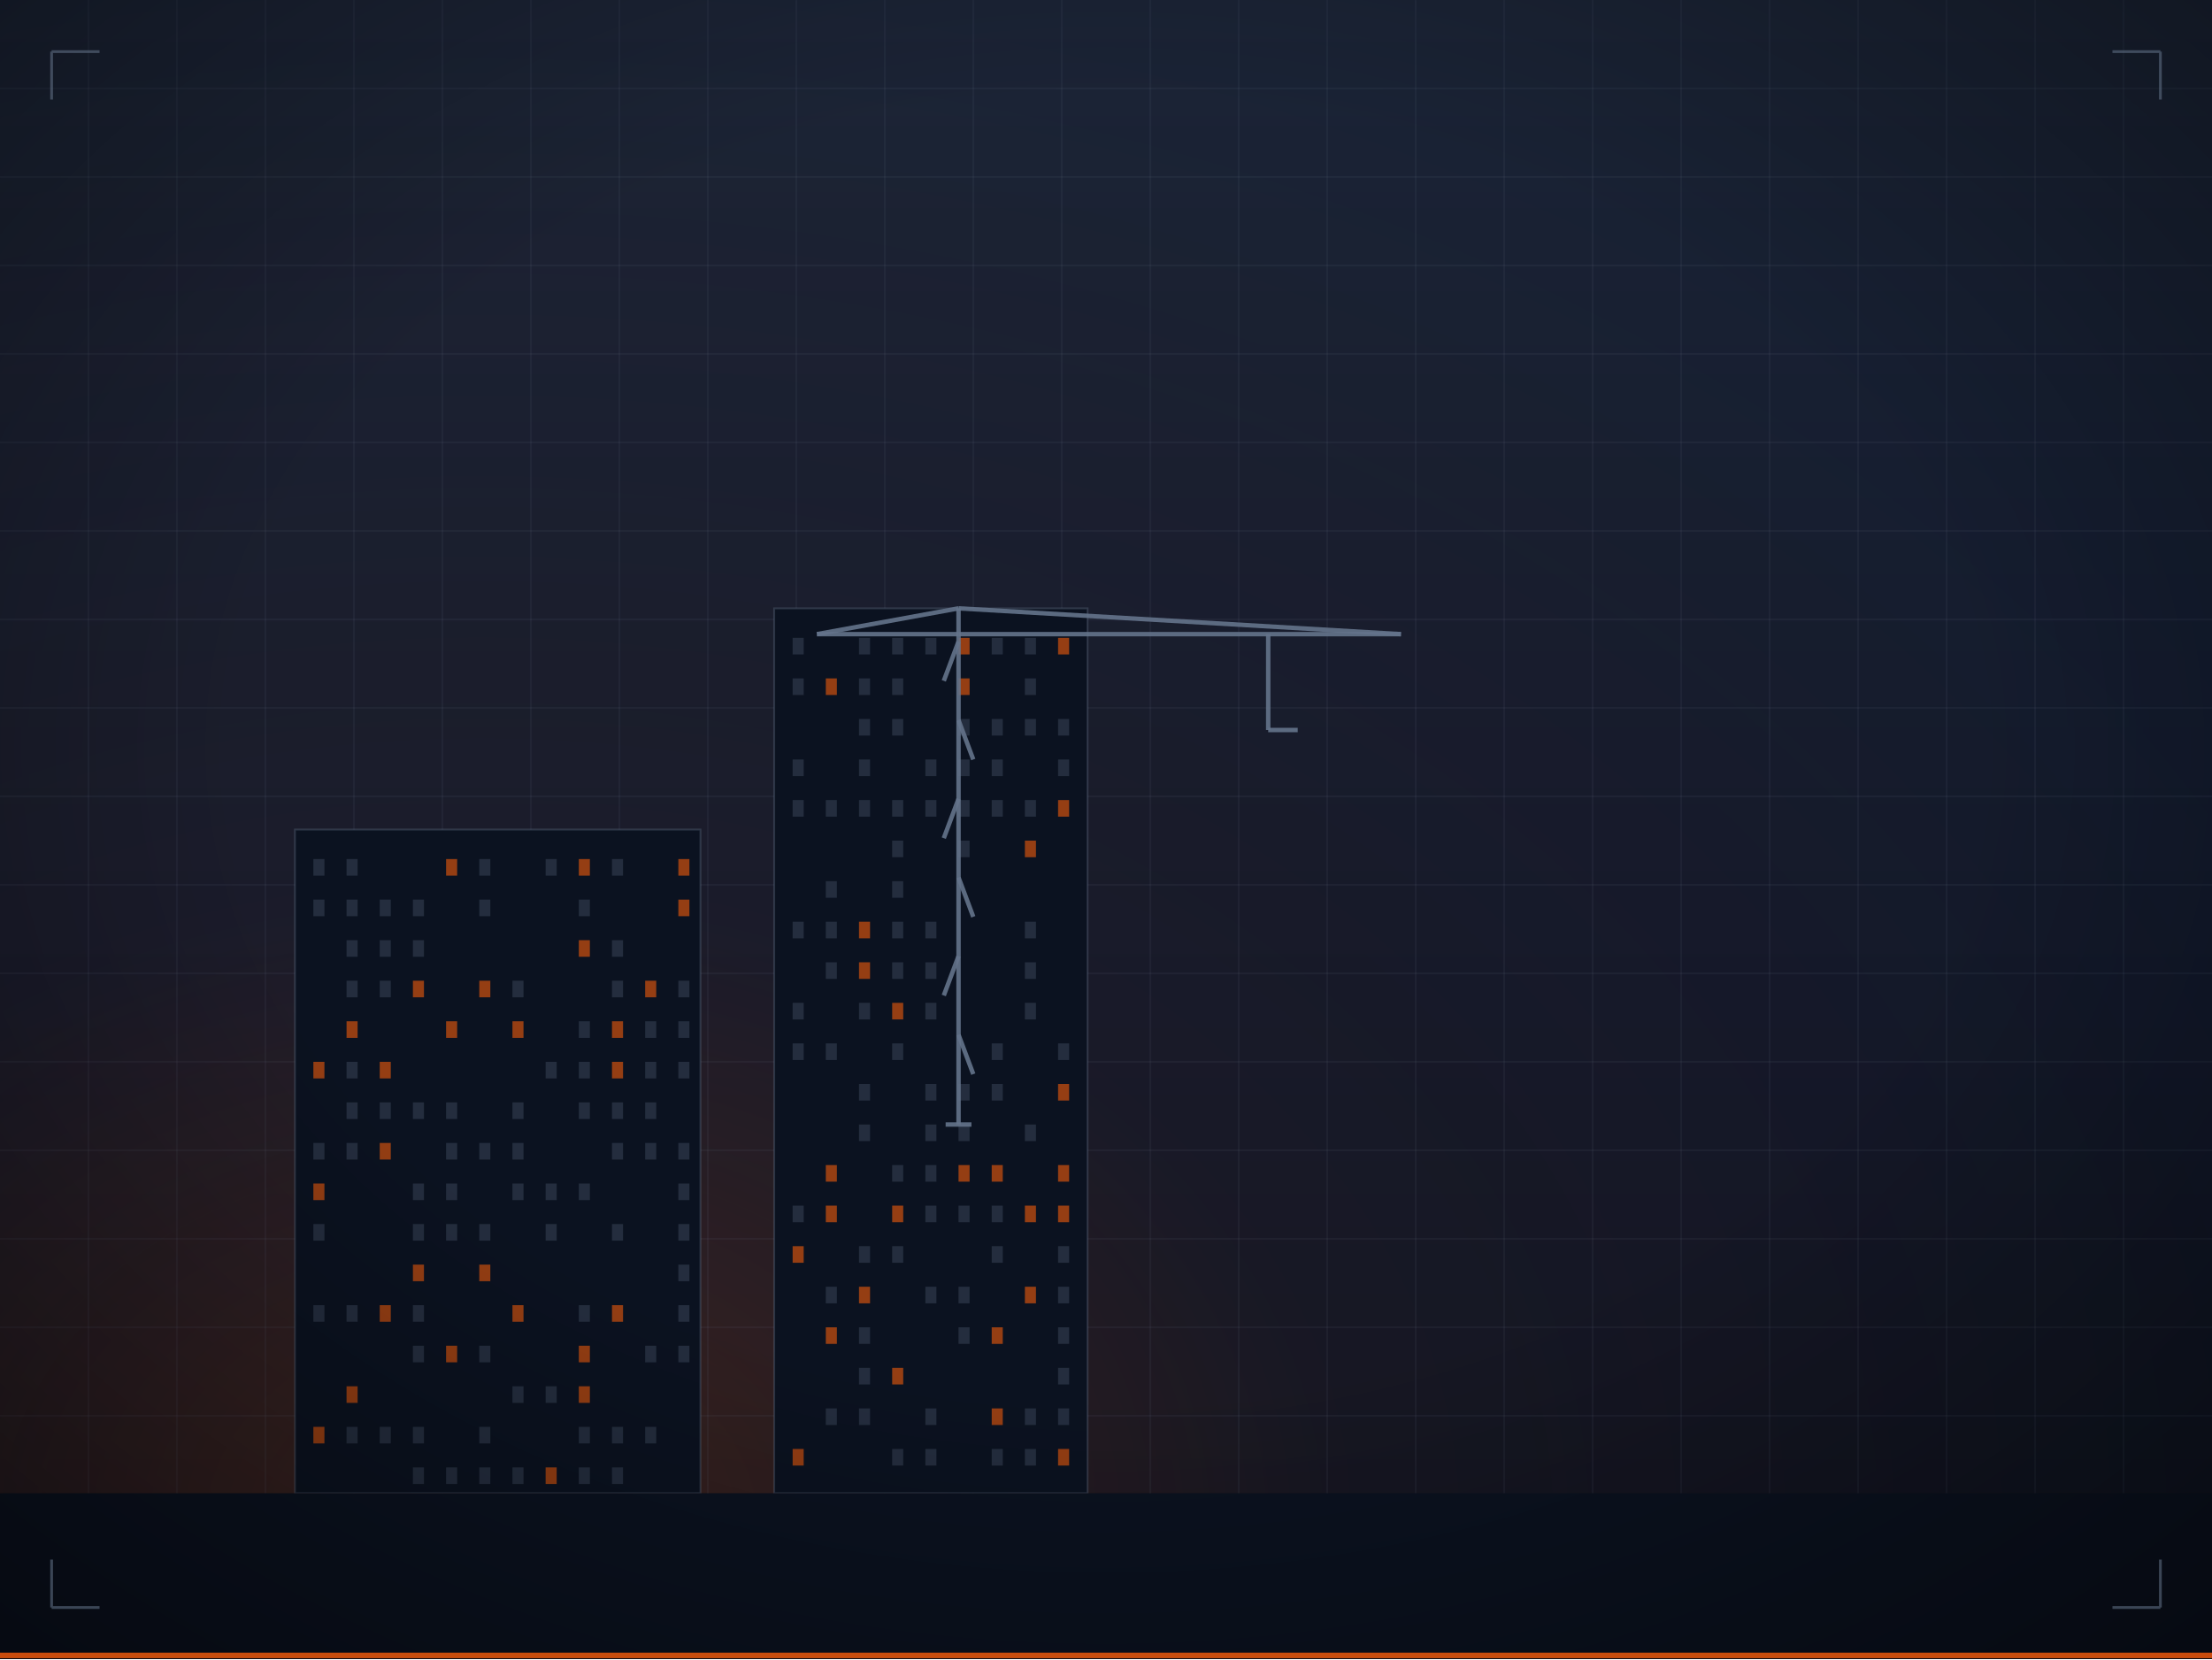
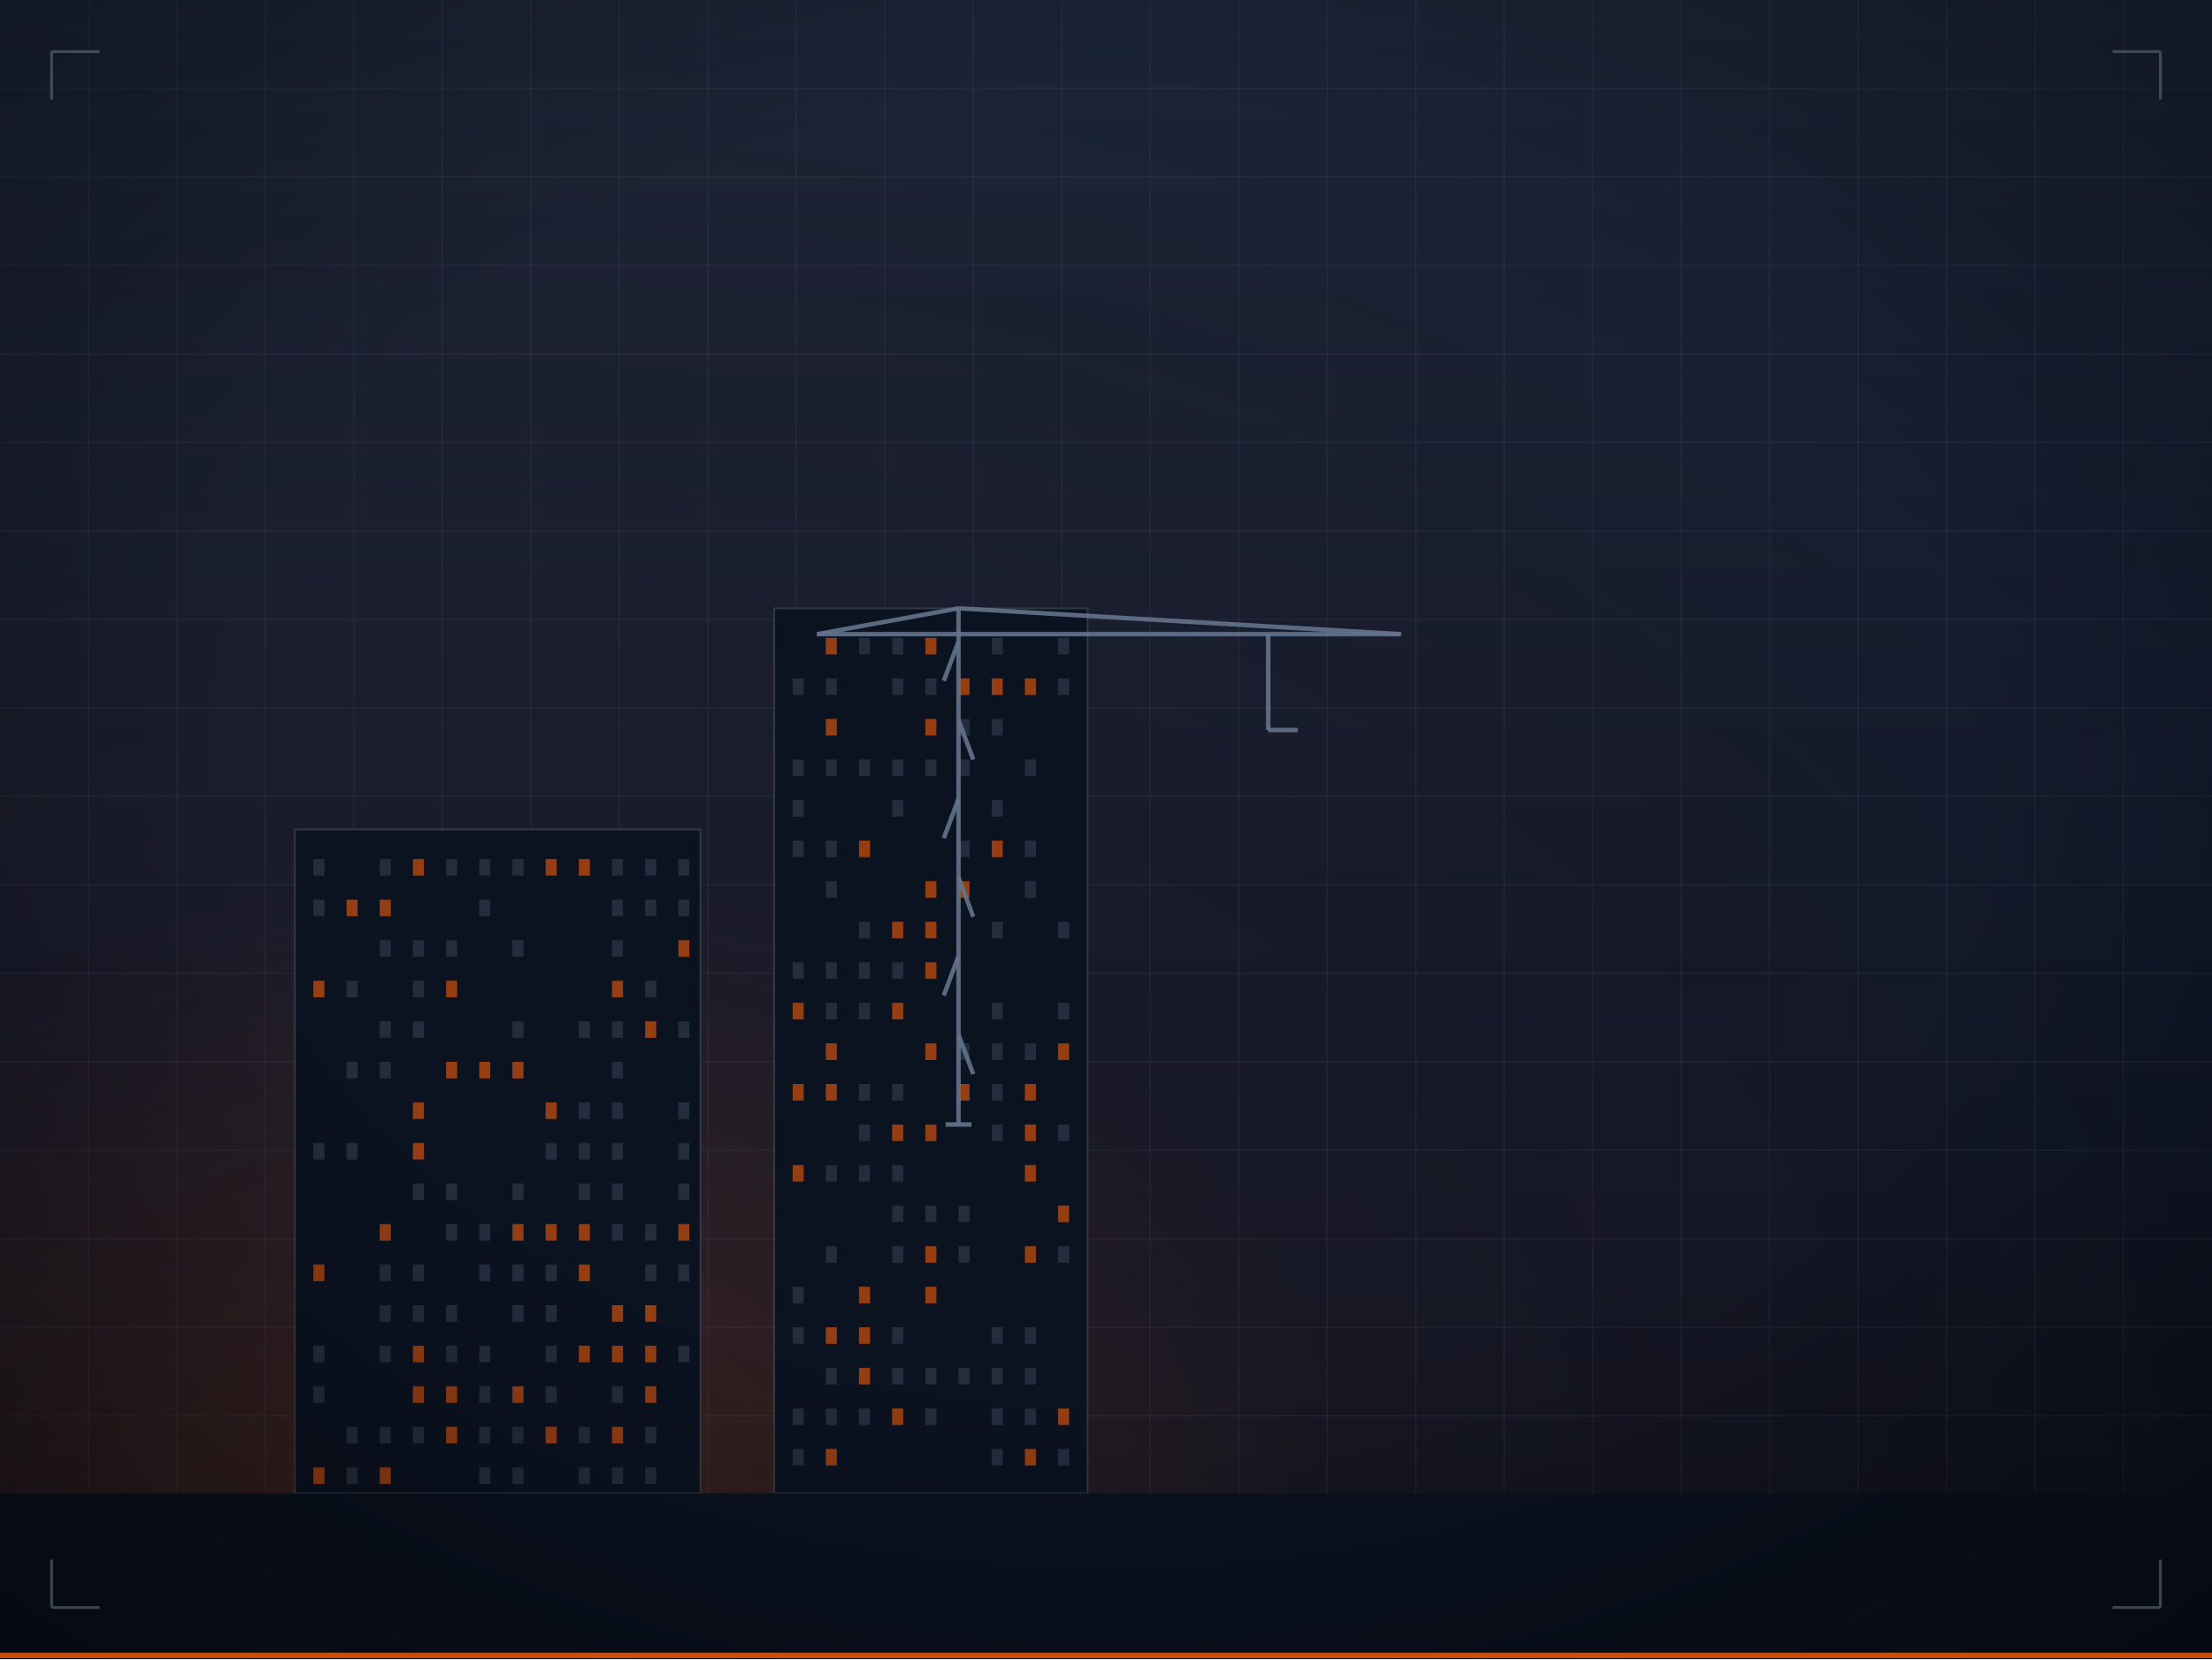
<svg xmlns="http://www.w3.org/2000/svg" width="1200" height="900" viewBox="0 0 1200 900" preserveAspectRatio="xMidYMid slice">
  <defs>
    <linearGradient id="skyt0" x1="0" y1="0" x2="0" y2="1">
      <stop offset="0" stop-color="#1B2436" />
      <stop offset="0.6" stop-color="#0F172A" />
      <stop offset="1" stop-color="#0B1220" />
    </linearGradient>
    <radialGradient id="glowt0" cx="0.22" cy="0.92" r="0.95">
      <stop offset="0" stop-color="#EA580C" stop-opacity="0.22" />
      <stop offset="0.4" stop-color="#EA580C" stop-opacity="0.05" />
      <stop offset="1" stop-color="#EA580C" stop-opacity="0" />
    </radialGradient>
    <radialGradient id="vigt0" cx="0.5" cy="0.45" r="0.78">
      <stop offset="0.5" stop-color="#000000" stop-opacity="0" />
      <stop offset="1" stop-color="#000000" stop-opacity="0.5" />
    </radialGradient>
  </defs>
  <rect width="1200" height="900" fill="url(#skyt0)" />
  <rect width="1200" height="900" fill="url(#glowt0)" />
  <g stroke="#64748B" stroke-opacity="0.1">
    <line x1="48" y1="0" x2="48" y2="900" />
    <line x1="96" y1="0" x2="96" y2="900" />
    <line x1="144" y1="0" x2="144" y2="900" />
    <line x1="192" y1="0" x2="192" y2="900" />
    <line x1="240" y1="0" x2="240" y2="900" />
    <line x1="288" y1="0" x2="288" y2="900" />
    <line x1="336" y1="0" x2="336" y2="900" />
    <line x1="384" y1="0" x2="384" y2="900" />
    <line x1="432" y1="0" x2="432" y2="900" />
    <line x1="480" y1="0" x2="480" y2="900" />
    <line x1="528" y1="0" x2="528" y2="900" />
    <line x1="576" y1="0" x2="576" y2="900" />
    <line x1="624" y1="0" x2="624" y2="900" />
    <line x1="672" y1="0" x2="672" y2="900" />
    <line x1="720" y1="0" x2="720" y2="900" />
    <line x1="768" y1="0" x2="768" y2="900" />
    <line x1="816" y1="0" x2="816" y2="900" />
    <line x1="864" y1="0" x2="864" y2="900" />
    <line x1="912" y1="0" x2="912" y2="900" />
    <line x1="960" y1="0" x2="960" y2="900" />
    <line x1="1008" y1="0" x2="1008" y2="900" />
    <line x1="1056" y1="0" x2="1056" y2="900" />
    <line x1="1104" y1="0" x2="1104" y2="900" />
    <line x1="1152" y1="0" x2="1152" y2="900" />
    <line x1="0" y1="48" x2="1200" y2="48" />
    <line x1="0" y1="96" x2="1200" y2="96" />
    <line x1="0" y1="144" x2="1200" y2="144" />
    <line x1="0" y1="192" x2="1200" y2="192" />
    <line x1="0" y1="240" x2="1200" y2="240" />
    <line x1="0" y1="288" x2="1200" y2="288" />
    <line x1="0" y1="336" x2="1200" y2="336" />
    <line x1="0" y1="384" x2="1200" y2="384" />
    <line x1="0" y1="432" x2="1200" y2="432" />
    <line x1="0" y1="480" x2="1200" y2="480" />
    <line x1="0" y1="528" x2="1200" y2="528" />
    <line x1="0" y1="576" x2="1200" y2="576" />
    <line x1="0" y1="624" x2="1200" y2="624" />
    <line x1="0" y1="672" x2="1200" y2="672" />
    <line x1="0" y1="720" x2="1200" y2="720" />
    <line x1="0" y1="768" x2="1200" y2="768" />
    <line x1="0" y1="816" x2="1200" y2="816" />
    <line x1="0" y1="864" x2="1200" y2="864" />
  </g>
  <g opacity="1">
    <rect x="160" y="450" width="220" height="360" fill="#0B1220" stroke="#64748B" stroke-opacity="0.35" />
    <rect x="170" y="466" width="6" height="9" fill="#64748B" opacity="0.28" />
-     <rect x="188" y="466" width="6" height="9" fill="#64748B" opacity="0.28" />
-     <rect x="242" y="466" width="6" height="9" fill="#EA580C" opacity="0.62" />
+     <rect x="206" y="466" width="6" height="9" fill="#64748B" opacity="0.28" />
+     <rect x="224" y="466" width="6" height="9" fill="#EA580C" opacity="0.62" />
+     <rect x="242" y="466" width="6" height="9" fill="#64748B" opacity="0.28" />
    <rect x="260" y="466" width="6" height="9" fill="#64748B" opacity="0.28" />
-     <rect x="296" y="466" width="6" height="9" fill="#64748B" opacity="0.28" />
+     <rect x="278" y="466" width="6" height="9" fill="#64748B" opacity="0.28" />
+     <rect x="296" y="466" width="6" height="9" fill="#EA580C" opacity="0.62" />
    <rect x="314" y="466" width="6" height="9" fill="#EA580C" opacity="0.62" />
    <rect x="332" y="466" width="6" height="9" fill="#64748B" opacity="0.28" />
-     <rect x="368" y="466" width="6" height="9" fill="#EA580C" opacity="0.62" />
+     <rect x="350" y="466" width="6" height="9" fill="#64748B" opacity="0.28" />
+     <rect x="368" y="466" width="6" height="9" fill="#64748B" opacity="0.28" />
    <rect x="170" y="488" width="6" height="9" fill="#64748B" opacity="0.28" />
-     <rect x="188" y="488" width="6" height="9" fill="#64748B" opacity="0.28" />
-     <rect x="206" y="488" width="6" height="9" fill="#64748B" opacity="0.28" />
-     <rect x="224" y="488" width="6" height="9" fill="#64748B" opacity="0.28" />
+     <rect x="188" y="488" width="6" height="9" fill="#EA580C" opacity="0.62" />
+     <rect x="206" y="488" width="6" height="9" fill="#EA580C" opacity="0.62" />
    <rect x="260" y="488" width="6" height="9" fill="#64748B" opacity="0.28" />
-     <rect x="314" y="488" width="6" height="9" fill="#64748B" opacity="0.28" />
-     <rect x="368" y="488" width="6" height="9" fill="#EA580C" opacity="0.62" />
-     <rect x="188" y="510" width="6" height="9" fill="#64748B" opacity="0.28" />
+     <rect x="332" y="488" width="6" height="9" fill="#64748B" opacity="0.28" />
+     <rect x="350" y="488" width="6" height="9" fill="#64748B" opacity="0.28" />
+     <rect x="368" y="488" width="6" height="9" fill="#64748B" opacity="0.28" />
    <rect x="206" y="510" width="6" height="9" fill="#64748B" opacity="0.28" />
    <rect x="224" y="510" width="6" height="9" fill="#64748B" opacity="0.28" />
-     <rect x="314" y="510" width="6" height="9" fill="#EA580C" opacity="0.62" />
+     <rect x="242" y="510" width="6" height="9" fill="#64748B" opacity="0.28" />
+     <rect x="278" y="510" width="6" height="9" fill="#64748B" opacity="0.28" />
    <rect x="332" y="510" width="6" height="9" fill="#64748B" opacity="0.28" />
+     <rect x="368" y="510" width="6" height="9" fill="#EA580C" opacity="0.62" />
+     <rect x="170" y="532" width="6" height="9" fill="#EA580C" opacity="0.62" />
    <rect x="188" y="532" width="6" height="9" fill="#64748B" opacity="0.28" />
-     <rect x="206" y="532" width="6" height="9" fill="#64748B" opacity="0.28" />
-     <rect x="224" y="532" width="6" height="9" fill="#EA580C" opacity="0.62" />
-     <rect x="260" y="532" width="6" height="9" fill="#EA580C" opacity="0.62" />
-     <rect x="278" y="532" width="6" height="9" fill="#64748B" opacity="0.28" />
-     <rect x="332" y="532" width="6" height="9" fill="#64748B" opacity="0.28" />
-     <rect x="350" y="532" width="6" height="9" fill="#EA580C" opacity="0.62" />
-     <rect x="368" y="532" width="6" height="9" fill="#64748B" opacity="0.28" />
-     <rect x="188" y="554" width="6" height="9" fill="#EA580C" opacity="0.62" />
-     <rect x="242" y="554" width="6" height="9" fill="#EA580C" opacity="0.62" />
-     <rect x="278" y="554" width="6" height="9" fill="#EA580C" opacity="0.62" />
+     <rect x="224" y="532" width="6" height="9" fill="#64748B" opacity="0.28" />
+     <rect x="242" y="532" width="6" height="9" fill="#EA580C" opacity="0.62" />
+     <rect x="332" y="532" width="6" height="9" fill="#EA580C" opacity="0.62" />
+     <rect x="350" y="532" width="6" height="9" fill="#64748B" opacity="0.28" />
+     <rect x="206" y="554" width="6" height="9" fill="#64748B" opacity="0.28" />
+     <rect x="224" y="554" width="6" height="9" fill="#64748B" opacity="0.28" />
+     <rect x="278" y="554" width="6" height="9" fill="#64748B" opacity="0.28" />
    <rect x="314" y="554" width="6" height="9" fill="#64748B" opacity="0.28" />
-     <rect x="332" y="554" width="6" height="9" fill="#EA580C" opacity="0.62" />
-     <rect x="350" y="554" width="6" height="9" fill="#64748B" opacity="0.28" />
+     <rect x="332" y="554" width="6" height="9" fill="#64748B" opacity="0.28" />
+     <rect x="350" y="554" width="6" height="9" fill="#EA580C" opacity="0.62" />
    <rect x="368" y="554" width="6" height="9" fill="#64748B" opacity="0.28" />
-     <rect x="170" y="576" width="6" height="9" fill="#EA580C" opacity="0.62" />
    <rect x="188" y="576" width="6" height="9" fill="#64748B" opacity="0.28" />
-     <rect x="206" y="576" width="6" height="9" fill="#EA580C" opacity="0.62" />
-     <rect x="296" y="576" width="6" height="9" fill="#64748B" opacity="0.28" />
-     <rect x="314" y="576" width="6" height="9" fill="#64748B" opacity="0.28" />
-     <rect x="332" y="576" width="6" height="9" fill="#EA580C" opacity="0.62" />
-     <rect x="350" y="576" width="6" height="9" fill="#64748B" opacity="0.28" />
-     <rect x="368" y="576" width="6" height="9" fill="#64748B" opacity="0.28" />
-     <rect x="188" y="598" width="6" height="9" fill="#64748B" opacity="0.28" />
-     <rect x="206" y="598" width="6" height="9" fill="#64748B" opacity="0.28" />
-     <rect x="224" y="598" width="6" height="9" fill="#64748B" opacity="0.28" />
-     <rect x="242" y="598" width="6" height="9" fill="#64748B" opacity="0.28" />
-     <rect x="278" y="598" width="6" height="9" fill="#64748B" opacity="0.28" />
+     <rect x="206" y="576" width="6" height="9" fill="#64748B" opacity="0.28" />
+     <rect x="242" y="576" width="6" height="9" fill="#EA580C" opacity="0.62" />
+     <rect x="260" y="576" width="6" height="9" fill="#EA580C" opacity="0.62" />
+     <rect x="278" y="576" width="6" height="9" fill="#EA580C" opacity="0.62" />
+     <rect x="332" y="576" width="6" height="9" fill="#64748B" opacity="0.28" />
+     <rect x="224" y="598" width="6" height="9" fill="#EA580C" opacity="0.62" />
+     <rect x="296" y="598" width="6" height="9" fill="#EA580C" opacity="0.62" />
    <rect x="314" y="598" width="6" height="9" fill="#64748B" opacity="0.28" />
    <rect x="332" y="598" width="6" height="9" fill="#64748B" opacity="0.28" />
-     <rect x="350" y="598" width="6" height="9" fill="#64748B" opacity="0.28" />
+     <rect x="368" y="598" width="6" height="9" fill="#64748B" opacity="0.28" />
    <rect x="170" y="620" width="6" height="9" fill="#64748B" opacity="0.28" />
    <rect x="188" y="620" width="6" height="9" fill="#64748B" opacity="0.28" />
-     <rect x="206" y="620" width="6" height="9" fill="#EA580C" opacity="0.62" />
-     <rect x="242" y="620" width="6" height="9" fill="#64748B" opacity="0.28" />
-     <rect x="260" y="620" width="6" height="9" fill="#64748B" opacity="0.28" />
-     <rect x="278" y="620" width="6" height="9" fill="#64748B" opacity="0.28" />
+     <rect x="224" y="620" width="6" height="9" fill="#EA580C" opacity="0.62" />
+     <rect x="296" y="620" width="6" height="9" fill="#64748B" opacity="0.28" />
+     <rect x="314" y="620" width="6" height="9" fill="#64748B" opacity="0.28" />
    <rect x="332" y="620" width="6" height="9" fill="#64748B" opacity="0.28" />
-     <rect x="350" y="620" width="6" height="9" fill="#64748B" opacity="0.28" />
    <rect x="368" y="620" width="6" height="9" fill="#64748B" opacity="0.28" />
-     <rect x="170" y="642" width="6" height="9" fill="#EA580C" opacity="0.62" />
    <rect x="224" y="642" width="6" height="9" fill="#64748B" opacity="0.28" />
    <rect x="242" y="642" width="6" height="9" fill="#64748B" opacity="0.28" />
    <rect x="278" y="642" width="6" height="9" fill="#64748B" opacity="0.28" />
-     <rect x="296" y="642" width="6" height="9" fill="#64748B" opacity="0.28" />
    <rect x="314" y="642" width="6" height="9" fill="#64748B" opacity="0.28" />
+     <rect x="332" y="642" width="6" height="9" fill="#64748B" opacity="0.28" />
    <rect x="368" y="642" width="6" height="9" fill="#64748B" opacity="0.28" />
-     <rect x="170" y="664" width="6" height="9" fill="#64748B" opacity="0.28" />
-     <rect x="224" y="664" width="6" height="9" fill="#64748B" opacity="0.28" />
+     <rect x="206" y="664" width="6" height="9" fill="#EA580C" opacity="0.62" />
    <rect x="242" y="664" width="6" height="9" fill="#64748B" opacity="0.28" />
    <rect x="260" y="664" width="6" height="9" fill="#64748B" opacity="0.28" />
-     <rect x="296" y="664" width="6" height="9" fill="#64748B" opacity="0.28" />
+     <rect x="278" y="664" width="6" height="9" fill="#EA580C" opacity="0.62" />
+     <rect x="296" y="664" width="6" height="9" fill="#EA580C" opacity="0.62" />
+     <rect x="314" y="664" width="6" height="9" fill="#EA580C" opacity="0.62" />
    <rect x="332" y="664" width="6" height="9" fill="#64748B" opacity="0.28" />
-     <rect x="368" y="664" width="6" height="9" fill="#64748B" opacity="0.28" />
-     <rect x="224" y="686" width="6" height="9" fill="#EA580C" opacity="0.62" />
-     <rect x="260" y="686" width="6" height="9" fill="#EA580C" opacity="0.62" />
+     <rect x="350" y="664" width="6" height="9" fill="#64748B" opacity="0.28" />
+     <rect x="368" y="664" width="6" height="9" fill="#EA580C" opacity="0.62" />
+     <rect x="170" y="686" width="6" height="9" fill="#EA580C" opacity="0.62" />
+     <rect x="206" y="686" width="6" height="9" fill="#64748B" opacity="0.28" />
+     <rect x="224" y="686" width="6" height="9" fill="#64748B" opacity="0.28" />
+     <rect x="260" y="686" width="6" height="9" fill="#64748B" opacity="0.28" />
+     <rect x="278" y="686" width="6" height="9" fill="#64748B" opacity="0.28" />
+     <rect x="296" y="686" width="6" height="9" fill="#64748B" opacity="0.28" />
+     <rect x="314" y="686" width="6" height="9" fill="#EA580C" opacity="0.62" />
+     <rect x="350" y="686" width="6" height="9" fill="#64748B" opacity="0.28" />
    <rect x="368" y="686" width="6" height="9" fill="#64748B" opacity="0.28" />
-     <rect x="170" y="708" width="6" height="9" fill="#64748B" opacity="0.28" />
-     <rect x="188" y="708" width="6" height="9" fill="#64748B" opacity="0.28" />
-     <rect x="206" y="708" width="6" height="9" fill="#EA580C" opacity="0.62" />
+     <rect x="206" y="708" width="6" height="9" fill="#64748B" opacity="0.28" />
    <rect x="224" y="708" width="6" height="9" fill="#64748B" opacity="0.28" />
-     <rect x="278" y="708" width="6" height="9" fill="#EA580C" opacity="0.62" />
-     <rect x="314" y="708" width="6" height="9" fill="#64748B" opacity="0.28" />
+     <rect x="242" y="708" width="6" height="9" fill="#64748B" opacity="0.28" />
+     <rect x="278" y="708" width="6" height="9" fill="#64748B" opacity="0.28" />
+     <rect x="296" y="708" width="6" height="9" fill="#64748B" opacity="0.28" />
    <rect x="332" y="708" width="6" height="9" fill="#EA580C" opacity="0.62" />
-     <rect x="368" y="708" width="6" height="9" fill="#64748B" opacity="0.28" />
-     <rect x="224" y="730" width="6" height="9" fill="#64748B" opacity="0.28" />
-     <rect x="242" y="730" width="6" height="9" fill="#EA580C" opacity="0.62" />
+     <rect x="350" y="708" width="6" height="9" fill="#EA580C" opacity="0.62" />
+     <rect x="170" y="730" width="6" height="9" fill="#64748B" opacity="0.28" />
+     <rect x="206" y="730" width="6" height="9" fill="#64748B" opacity="0.28" />
+     <rect x="224" y="730" width="6" height="9" fill="#EA580C" opacity="0.62" />
+     <rect x="242" y="730" width="6" height="9" fill="#64748B" opacity="0.28" />
    <rect x="260" y="730" width="6" height="9" fill="#64748B" opacity="0.28" />
+     <rect x="296" y="730" width="6" height="9" fill="#64748B" opacity="0.28" />
    <rect x="314" y="730" width="6" height="9" fill="#EA580C" opacity="0.62" />
-     <rect x="350" y="730" width="6" height="9" fill="#64748B" opacity="0.28" />
+     <rect x="332" y="730" width="6" height="9" fill="#EA580C" opacity="0.62" />
+     <rect x="350" y="730" width="6" height="9" fill="#EA580C" opacity="0.62" />
    <rect x="368" y="730" width="6" height="9" fill="#64748B" opacity="0.28" />
-     <rect x="188" y="752" width="6" height="9" fill="#EA580C" opacity="0.62" />
-     <rect x="278" y="752" width="6" height="9" fill="#64748B" opacity="0.28" />
+     <rect x="170" y="752" width="6" height="9" fill="#64748B" opacity="0.28" />
+     <rect x="224" y="752" width="6" height="9" fill="#EA580C" opacity="0.62" />
+     <rect x="242" y="752" width="6" height="9" fill="#EA580C" opacity="0.62" />
+     <rect x="260" y="752" width="6" height="9" fill="#64748B" opacity="0.28" />
+     <rect x="278" y="752" width="6" height="9" fill="#EA580C" opacity="0.62" />
    <rect x="296" y="752" width="6" height="9" fill="#64748B" opacity="0.28" />
-     <rect x="314" y="752" width="6" height="9" fill="#EA580C" opacity="0.62" />
-     <rect x="170" y="774" width="6" height="9" fill="#EA580C" opacity="0.62" />
+     <rect x="332" y="752" width="6" height="9" fill="#64748B" opacity="0.28" />
+     <rect x="350" y="752" width="6" height="9" fill="#EA580C" opacity="0.62" />
    <rect x="188" y="774" width="6" height="9" fill="#64748B" opacity="0.28" />
    <rect x="206" y="774" width="6" height="9" fill="#64748B" opacity="0.28" />
    <rect x="224" y="774" width="6" height="9" fill="#64748B" opacity="0.28" />
+     <rect x="242" y="774" width="6" height="9" fill="#EA580C" opacity="0.62" />
    <rect x="260" y="774" width="6" height="9" fill="#64748B" opacity="0.28" />
+     <rect x="278" y="774" width="6" height="9" fill="#64748B" opacity="0.28" />
+     <rect x="296" y="774" width="6" height="9" fill="#EA580C" opacity="0.62" />
    <rect x="314" y="774" width="6" height="9" fill="#64748B" opacity="0.28" />
-     <rect x="332" y="774" width="6" height="9" fill="#64748B" opacity="0.28" />
+     <rect x="332" y="774" width="6" height="9" fill="#EA580C" opacity="0.62" />
    <rect x="350" y="774" width="6" height="9" fill="#64748B" opacity="0.28" />
-     <rect x="224" y="796" width="6" height="9" fill="#64748B" opacity="0.28" />
-     <rect x="242" y="796" width="6" height="9" fill="#64748B" opacity="0.28" />
+     <rect x="170" y="796" width="6" height="9" fill="#EA580C" opacity="0.62" />
+     <rect x="188" y="796" width="6" height="9" fill="#64748B" opacity="0.28" />
+     <rect x="206" y="796" width="6" height="9" fill="#EA580C" opacity="0.62" />
    <rect x="260" y="796" width="6" height="9" fill="#64748B" opacity="0.28" />
    <rect x="278" y="796" width="6" height="9" fill="#64748B" opacity="0.28" />
-     <rect x="296" y="796" width="6" height="9" fill="#EA580C" opacity="0.62" />
    <rect x="314" y="796" width="6" height="9" fill="#64748B" opacity="0.28" />
    <rect x="332" y="796" width="6" height="9" fill="#64748B" opacity="0.28" />
+     <rect x="350" y="796" width="6" height="9" fill="#64748B" opacity="0.28" />
  </g>
  <g opacity="1">
    <rect x="420" y="330" width="170" height="480" fill="#0B1220" stroke="#64748B" stroke-opacity="0.35" />
-     <rect x="430" y="346" width="6" height="9" fill="#64748B" opacity="0.28" />
+     <rect x="448" y="346" width="6" height="9" fill="#EA580C" opacity="0.62" />
    <rect x="466" y="346" width="6" height="9" fill="#64748B" opacity="0.28" />
    <rect x="484" y="346" width="6" height="9" fill="#64748B" opacity="0.28" />
-     <rect x="502" y="346" width="6" height="9" fill="#64748B" opacity="0.28" />
-     <rect x="520" y="346" width="6" height="9" fill="#EA580C" opacity="0.62" />
+     <rect x="502" y="346" width="6" height="9" fill="#EA580C" opacity="0.62" />
    <rect x="538" y="346" width="6" height="9" fill="#64748B" opacity="0.28" />
-     <rect x="556" y="346" width="6" height="9" fill="#64748B" opacity="0.28" />
-     <rect x="574" y="346" width="6" height="9" fill="#EA580C" opacity="0.62" />
+     <rect x="574" y="346" width="6" height="9" fill="#64748B" opacity="0.28" />
    <rect x="430" y="368" width="6" height="9" fill="#64748B" opacity="0.28" />
-     <rect x="448" y="368" width="6" height="9" fill="#EA580C" opacity="0.62" />
-     <rect x="466" y="368" width="6" height="9" fill="#64748B" opacity="0.28" />
+     <rect x="448" y="368" width="6" height="9" fill="#64748B" opacity="0.28" />
    <rect x="484" y="368" width="6" height="9" fill="#64748B" opacity="0.28" />
+     <rect x="502" y="368" width="6" height="9" fill="#64748B" opacity="0.28" />
    <rect x="520" y="368" width="6" height="9" fill="#EA580C" opacity="0.62" />
-     <rect x="556" y="368" width="6" height="9" fill="#64748B" opacity="0.28" />
-     <rect x="466" y="390" width="6" height="9" fill="#64748B" opacity="0.28" />
-     <rect x="484" y="390" width="6" height="9" fill="#64748B" opacity="0.28" />
+     <rect x="538" y="368" width="6" height="9" fill="#EA580C" opacity="0.62" />
+     <rect x="556" y="368" width="6" height="9" fill="#EA580C" opacity="0.62" />
+     <rect x="574" y="368" width="6" height="9" fill="#64748B" opacity="0.28" />
+     <rect x="448" y="390" width="6" height="9" fill="#EA580C" opacity="0.62" />
+     <rect x="502" y="390" width="6" height="9" fill="#EA580C" opacity="0.62" />
    <rect x="520" y="390" width="6" height="9" fill="#64748B" opacity="0.28" />
    <rect x="538" y="390" width="6" height="9" fill="#64748B" opacity="0.28" />
-     <rect x="556" y="390" width="6" height="9" fill="#64748B" opacity="0.28" />
-     <rect x="574" y="390" width="6" height="9" fill="#64748B" opacity="0.28" />
    <rect x="430" y="412" width="6" height="9" fill="#64748B" opacity="0.28" />
+     <rect x="448" y="412" width="6" height="9" fill="#64748B" opacity="0.28" />
    <rect x="466" y="412" width="6" height="9" fill="#64748B" opacity="0.28" />
+     <rect x="484" y="412" width="6" height="9" fill="#64748B" opacity="0.28" />
    <rect x="502" y="412" width="6" height="9" fill="#64748B" opacity="0.28" />
    <rect x="520" y="412" width="6" height="9" fill="#64748B" opacity="0.28" />
-     <rect x="538" y="412" width="6" height="9" fill="#64748B" opacity="0.28" />
-     <rect x="574" y="412" width="6" height="9" fill="#64748B" opacity="0.28" />
+     <rect x="556" y="412" width="6" height="9" fill="#64748B" opacity="0.28" />
    <rect x="430" y="434" width="6" height="9" fill="#64748B" opacity="0.28" />
-     <rect x="448" y="434" width="6" height="9" fill="#64748B" opacity="0.28" />
-     <rect x="466" y="434" width="6" height="9" fill="#64748B" opacity="0.28" />
    <rect x="484" y="434" width="6" height="9" fill="#64748B" opacity="0.28" />
-     <rect x="502" y="434" width="6" height="9" fill="#64748B" opacity="0.28" />
-     <rect x="520" y="434" width="6" height="9" fill="#64748B" opacity="0.28" />
    <rect x="538" y="434" width="6" height="9" fill="#64748B" opacity="0.28" />
-     <rect x="556" y="434" width="6" height="9" fill="#64748B" opacity="0.28" />
-     <rect x="574" y="434" width="6" height="9" fill="#EA580C" opacity="0.62" />
-     <rect x="484" y="456" width="6" height="9" fill="#64748B" opacity="0.28" />
+     <rect x="430" y="456" width="6" height="9" fill="#64748B" opacity="0.28" />
+     <rect x="448" y="456" width="6" height="9" fill="#64748B" opacity="0.28" />
+     <rect x="466" y="456" width="6" height="9" fill="#EA580C" opacity="0.62" />
    <rect x="520" y="456" width="6" height="9" fill="#64748B" opacity="0.28" />
-     <rect x="556" y="456" width="6" height="9" fill="#EA580C" opacity="0.62" />
+     <rect x="538" y="456" width="6" height="9" fill="#EA580C" opacity="0.62" />
+     <rect x="556" y="456" width="6" height="9" fill="#64748B" opacity="0.28" />
    <rect x="448" y="478" width="6" height="9" fill="#64748B" opacity="0.28" />
-     <rect x="484" y="478" width="6" height="9" fill="#64748B" opacity="0.28" />
-     <rect x="430" y="500" width="6" height="9" fill="#64748B" opacity="0.28" />
-     <rect x="448" y="500" width="6" height="9" fill="#64748B" opacity="0.28" />
-     <rect x="466" y="500" width="6" height="9" fill="#EA580C" opacity="0.62" />
-     <rect x="484" y="500" width="6" height="9" fill="#64748B" opacity="0.28" />
-     <rect x="502" y="500" width="6" height="9" fill="#64748B" opacity="0.28" />
-     <rect x="556" y="500" width="6" height="9" fill="#64748B" opacity="0.28" />
+     <rect x="502" y="478" width="6" height="9" fill="#EA580C" opacity="0.62" />
+     <rect x="520" y="478" width="6" height="9" fill="#EA580C" opacity="0.62" />
+     <rect x="556" y="478" width="6" height="9" fill="#64748B" opacity="0.28" />
+     <rect x="466" y="500" width="6" height="9" fill="#64748B" opacity="0.28" />
+     <rect x="484" y="500" width="6" height="9" fill="#EA580C" opacity="0.62" />
+     <rect x="502" y="500" width="6" height="9" fill="#EA580C" opacity="0.62" />
+     <rect x="538" y="500" width="6" height="9" fill="#64748B" opacity="0.28" />
+     <rect x="574" y="500" width="6" height="9" fill="#64748B" opacity="0.28" />
+     <rect x="430" y="522" width="6" height="9" fill="#64748B" opacity="0.28" />
    <rect x="448" y="522" width="6" height="9" fill="#64748B" opacity="0.28" />
-     <rect x="466" y="522" width="6" height="9" fill="#EA580C" opacity="0.62" />
+     <rect x="466" y="522" width="6" height="9" fill="#64748B" opacity="0.28" />
    <rect x="484" y="522" width="6" height="9" fill="#64748B" opacity="0.28" />
-     <rect x="502" y="522" width="6" height="9" fill="#64748B" opacity="0.28" />
-     <rect x="556" y="522" width="6" height="9" fill="#64748B" opacity="0.28" />
-     <rect x="430" y="544" width="6" height="9" fill="#64748B" opacity="0.28" />
+     <rect x="502" y="522" width="6" height="9" fill="#EA580C" opacity="0.62" />
+     <rect x="430" y="544" width="6" height="9" fill="#EA580C" opacity="0.62" />
+     <rect x="448" y="544" width="6" height="9" fill="#64748B" opacity="0.28" />
    <rect x="466" y="544" width="6" height="9" fill="#64748B" opacity="0.28" />
    <rect x="484" y="544" width="6" height="9" fill="#EA580C" opacity="0.62" />
-     <rect x="502" y="544" width="6" height="9" fill="#64748B" opacity="0.28" />
-     <rect x="556" y="544" width="6" height="9" fill="#64748B" opacity="0.28" />
-     <rect x="430" y="566" width="6" height="9" fill="#64748B" opacity="0.28" />
-     <rect x="448" y="566" width="6" height="9" fill="#64748B" opacity="0.28" />
-     <rect x="484" y="566" width="6" height="9" fill="#64748B" opacity="0.28" />
+     <rect x="538" y="544" width="6" height="9" fill="#64748B" opacity="0.28" />
+     <rect x="574" y="544" width="6" height="9" fill="#64748B" opacity="0.28" />
+     <rect x="448" y="566" width="6" height="9" fill="#EA580C" opacity="0.62" />
+     <rect x="502" y="566" width="6" height="9" fill="#EA580C" opacity="0.62" />
+     <rect x="520" y="566" width="6" height="9" fill="#64748B" opacity="0.28" />
    <rect x="538" y="566" width="6" height="9" fill="#64748B" opacity="0.28" />
-     <rect x="574" y="566" width="6" height="9" fill="#64748B" opacity="0.28" />
+     <rect x="556" y="566" width="6" height="9" fill="#64748B" opacity="0.28" />
+     <rect x="574" y="566" width="6" height="9" fill="#EA580C" opacity="0.62" />
+     <rect x="430" y="588" width="6" height="9" fill="#EA580C" opacity="0.62" />
+     <rect x="448" y="588" width="6" height="9" fill="#EA580C" opacity="0.62" />
    <rect x="466" y="588" width="6" height="9" fill="#64748B" opacity="0.28" />
-     <rect x="502" y="588" width="6" height="9" fill="#64748B" opacity="0.28" />
-     <rect x="520" y="588" width="6" height="9" fill="#64748B" opacity="0.28" />
+     <rect x="484" y="588" width="6" height="9" fill="#64748B" opacity="0.28" />
+     <rect x="520" y="588" width="6" height="9" fill="#EA580C" opacity="0.62" />
    <rect x="538" y="588" width="6" height="9" fill="#64748B" opacity="0.28" />
-     <rect x="574" y="588" width="6" height="9" fill="#EA580C" opacity="0.62" />
+     <rect x="556" y="588" width="6" height="9" fill="#EA580C" opacity="0.62" />
    <rect x="466" y="610" width="6" height="9" fill="#64748B" opacity="0.28" />
-     <rect x="502" y="610" width="6" height="9" fill="#64748B" opacity="0.28" />
-     <rect x="520" y="610" width="6" height="9" fill="#64748B" opacity="0.28" />
-     <rect x="556" y="610" width="6" height="9" fill="#64748B" opacity="0.28" />
-     <rect x="448" y="632" width="6" height="9" fill="#EA580C" opacity="0.62" />
+     <rect x="484" y="610" width="6" height="9" fill="#EA580C" opacity="0.62" />
+     <rect x="502" y="610" width="6" height="9" fill="#EA580C" opacity="0.62" />
+     <rect x="538" y="610" width="6" height="9" fill="#64748B" opacity="0.28" />
+     <rect x="556" y="610" width="6" height="9" fill="#EA580C" opacity="0.62" />
+     <rect x="574" y="610" width="6" height="9" fill="#64748B" opacity="0.28" />
+     <rect x="430" y="632" width="6" height="9" fill="#EA580C" opacity="0.62" />
+     <rect x="448" y="632" width="6" height="9" fill="#64748B" opacity="0.28" />
+     <rect x="466" y="632" width="6" height="9" fill="#64748B" opacity="0.28" />
    <rect x="484" y="632" width="6" height="9" fill="#64748B" opacity="0.28" />
-     <rect x="502" y="632" width="6" height="9" fill="#64748B" opacity="0.28" />
-     <rect x="520" y="632" width="6" height="9" fill="#EA580C" opacity="0.62" />
-     <rect x="538" y="632" width="6" height="9" fill="#EA580C" opacity="0.62" />
-     <rect x="574" y="632" width="6" height="9" fill="#EA580C" opacity="0.62" />
-     <rect x="430" y="654" width="6" height="9" fill="#64748B" opacity="0.28" />
-     <rect x="448" y="654" width="6" height="9" fill="#EA580C" opacity="0.62" />
-     <rect x="484" y="654" width="6" height="9" fill="#EA580C" opacity="0.62" />
+     <rect x="556" y="632" width="6" height="9" fill="#EA580C" opacity="0.62" />
+     <rect x="484" y="654" width="6" height="9" fill="#64748B" opacity="0.28" />
    <rect x="502" y="654" width="6" height="9" fill="#64748B" opacity="0.28" />
    <rect x="520" y="654" width="6" height="9" fill="#64748B" opacity="0.28" />
-     <rect x="538" y="654" width="6" height="9" fill="#64748B" opacity="0.28" />
-     <rect x="556" y="654" width="6" height="9" fill="#EA580C" opacity="0.62" />
    <rect x="574" y="654" width="6" height="9" fill="#EA580C" opacity="0.62" />
-     <rect x="430" y="676" width="6" height="9" fill="#EA580C" opacity="0.62" />
-     <rect x="466" y="676" width="6" height="9" fill="#64748B" opacity="0.28" />
+     <rect x="448" y="676" width="6" height="9" fill="#64748B" opacity="0.28" />
    <rect x="484" y="676" width="6" height="9" fill="#64748B" opacity="0.28" />
-     <rect x="538" y="676" width="6" height="9" fill="#64748B" opacity="0.28" />
+     <rect x="502" y="676" width="6" height="9" fill="#EA580C" opacity="0.62" />
+     <rect x="520" y="676" width="6" height="9" fill="#64748B" opacity="0.28" />
+     <rect x="556" y="676" width="6" height="9" fill="#EA580C" opacity="0.62" />
    <rect x="574" y="676" width="6" height="9" fill="#64748B" opacity="0.28" />
-     <rect x="448" y="698" width="6" height="9" fill="#64748B" opacity="0.28" />
+     <rect x="430" y="698" width="6" height="9" fill="#64748B" opacity="0.28" />
    <rect x="466" y="698" width="6" height="9" fill="#EA580C" opacity="0.62" />
-     <rect x="502" y="698" width="6" height="9" fill="#64748B" opacity="0.28" />
-     <rect x="520" y="698" width="6" height="9" fill="#64748B" opacity="0.28" />
-     <rect x="556" y="698" width="6" height="9" fill="#EA580C" opacity="0.62" />
-     <rect x="574" y="698" width="6" height="9" fill="#64748B" opacity="0.28" />
+     <rect x="502" y="698" width="6" height="9" fill="#EA580C" opacity="0.62" />
+     <rect x="430" y="720" width="6" height="9" fill="#64748B" opacity="0.28" />
    <rect x="448" y="720" width="6" height="9" fill="#EA580C" opacity="0.62" />
-     <rect x="466" y="720" width="6" height="9" fill="#64748B" opacity="0.28" />
-     <rect x="520" y="720" width="6" height="9" fill="#64748B" opacity="0.28" />
-     <rect x="538" y="720" width="6" height="9" fill="#EA580C" opacity="0.62" />
-     <rect x="574" y="720" width="6" height="9" fill="#64748B" opacity="0.28" />
-     <rect x="466" y="742" width="6" height="9" fill="#64748B" opacity="0.28" />
-     <rect x="484" y="742" width="6" height="9" fill="#EA580C" opacity="0.62" />
-     <rect x="574" y="742" width="6" height="9" fill="#64748B" opacity="0.28" />
+     <rect x="466" y="720" width="6" height="9" fill="#EA580C" opacity="0.62" />
+     <rect x="484" y="720" width="6" height="9" fill="#64748B" opacity="0.28" />
+     <rect x="538" y="720" width="6" height="9" fill="#64748B" opacity="0.28" />
+     <rect x="556" y="720" width="6" height="9" fill="#64748B" opacity="0.28" />
+     <rect x="448" y="742" width="6" height="9" fill="#64748B" opacity="0.28" />
+     <rect x="466" y="742" width="6" height="9" fill="#EA580C" opacity="0.62" />
+     <rect x="484" y="742" width="6" height="9" fill="#64748B" opacity="0.28" />
+     <rect x="502" y="742" width="6" height="9" fill="#64748B" opacity="0.28" />
+     <rect x="520" y="742" width="6" height="9" fill="#64748B" opacity="0.28" />
+     <rect x="538" y="742" width="6" height="9" fill="#64748B" opacity="0.28" />
+     <rect x="556" y="742" width="6" height="9" fill="#64748B" opacity="0.28" />
+     <rect x="430" y="764" width="6" height="9" fill="#64748B" opacity="0.28" />
    <rect x="448" y="764" width="6" height="9" fill="#64748B" opacity="0.28" />
    <rect x="466" y="764" width="6" height="9" fill="#64748B" opacity="0.28" />
+     <rect x="484" y="764" width="6" height="9" fill="#EA580C" opacity="0.62" />
    <rect x="502" y="764" width="6" height="9" fill="#64748B" opacity="0.28" />
-     <rect x="538" y="764" width="6" height="9" fill="#EA580C" opacity="0.62" />
+     <rect x="538" y="764" width="6" height="9" fill="#64748B" opacity="0.28" />
    <rect x="556" y="764" width="6" height="9" fill="#64748B" opacity="0.28" />
-     <rect x="574" y="764" width="6" height="9" fill="#64748B" opacity="0.28" />
-     <rect x="430" y="786" width="6" height="9" fill="#EA580C" opacity="0.62" />
-     <rect x="484" y="786" width="6" height="9" fill="#64748B" opacity="0.28" />
-     <rect x="502" y="786" width="6" height="9" fill="#64748B" opacity="0.28" />
+     <rect x="574" y="764" width="6" height="9" fill="#EA580C" opacity="0.62" />
+     <rect x="430" y="786" width="6" height="9" fill="#64748B" opacity="0.28" />
+     <rect x="448" y="786" width="6" height="9" fill="#EA580C" opacity="0.62" />
    <rect x="538" y="786" width="6" height="9" fill="#64748B" opacity="0.28" />
-     <rect x="556" y="786" width="6" height="9" fill="#64748B" opacity="0.28" />
-     <rect x="574" y="786" width="6" height="9" fill="#EA580C" opacity="0.62" />
+     <rect x="556" y="786" width="6" height="9" fill="#EA580C" opacity="0.62" />
+     <rect x="574" y="786" width="6" height="9" fill="#64748B" opacity="0.28" />
  </g>
  <g stroke="#64748B" stroke-width="2.4" fill="none" stroke-opacity="0.9">
    <line x1="520" y1="610" x2="520" y2="330" />
    <line x1="513" y1="610" x2="527" y2="610" />
    <line x1="520" y1="344" x2="760" y2="344" />
    <line x1="520" y1="344" x2="443.2" y2="344" />
    <line x1="520" y1="330" x2="760" y2="344" />
    <line x1="520" y1="330" x2="443.2" y2="344" />
    <line x1="688" y1="344" x2="688" y2="396" />
    <line x1="688" y1="396" x2="704" y2="396" />
    <line x1="520" y1="348" x2="512" y2="369.333" />
    <line x1="520" y1="390.667" x2="528" y2="412" />
    <line x1="520" y1="433.333" x2="512" y2="454.667" />
    <line x1="520" y1="476" x2="528" y2="497.333" />
    <line x1="520" y1="518.667" x2="512" y2="540" />
    <line x1="520" y1="561.333" x2="528" y2="582.667" />
  </g>
  <rect x="0" y="810" width="1200" height="90" fill="#0B1220" />
  <rect width="1200" height="900" fill="url(#vigt0)" />
  <line x1="0" y1="898" x2="1200" y2="898" stroke="#EA580C" stroke-width="3" stroke-opacity="0.85" />
  <g stroke="#64748B" stroke-width="1.5" stroke-opacity="0.55">
    <path d="M28 28 h26 M28 28 v26" />
    <path d="M1172 28 h-26 M1172 28 v26" />
    <path d="M28 872 h26 M28 872 v-26" />
    <path d="M1172 872 h-26 M1172 872 v-26" />
  </g>
</svg>
